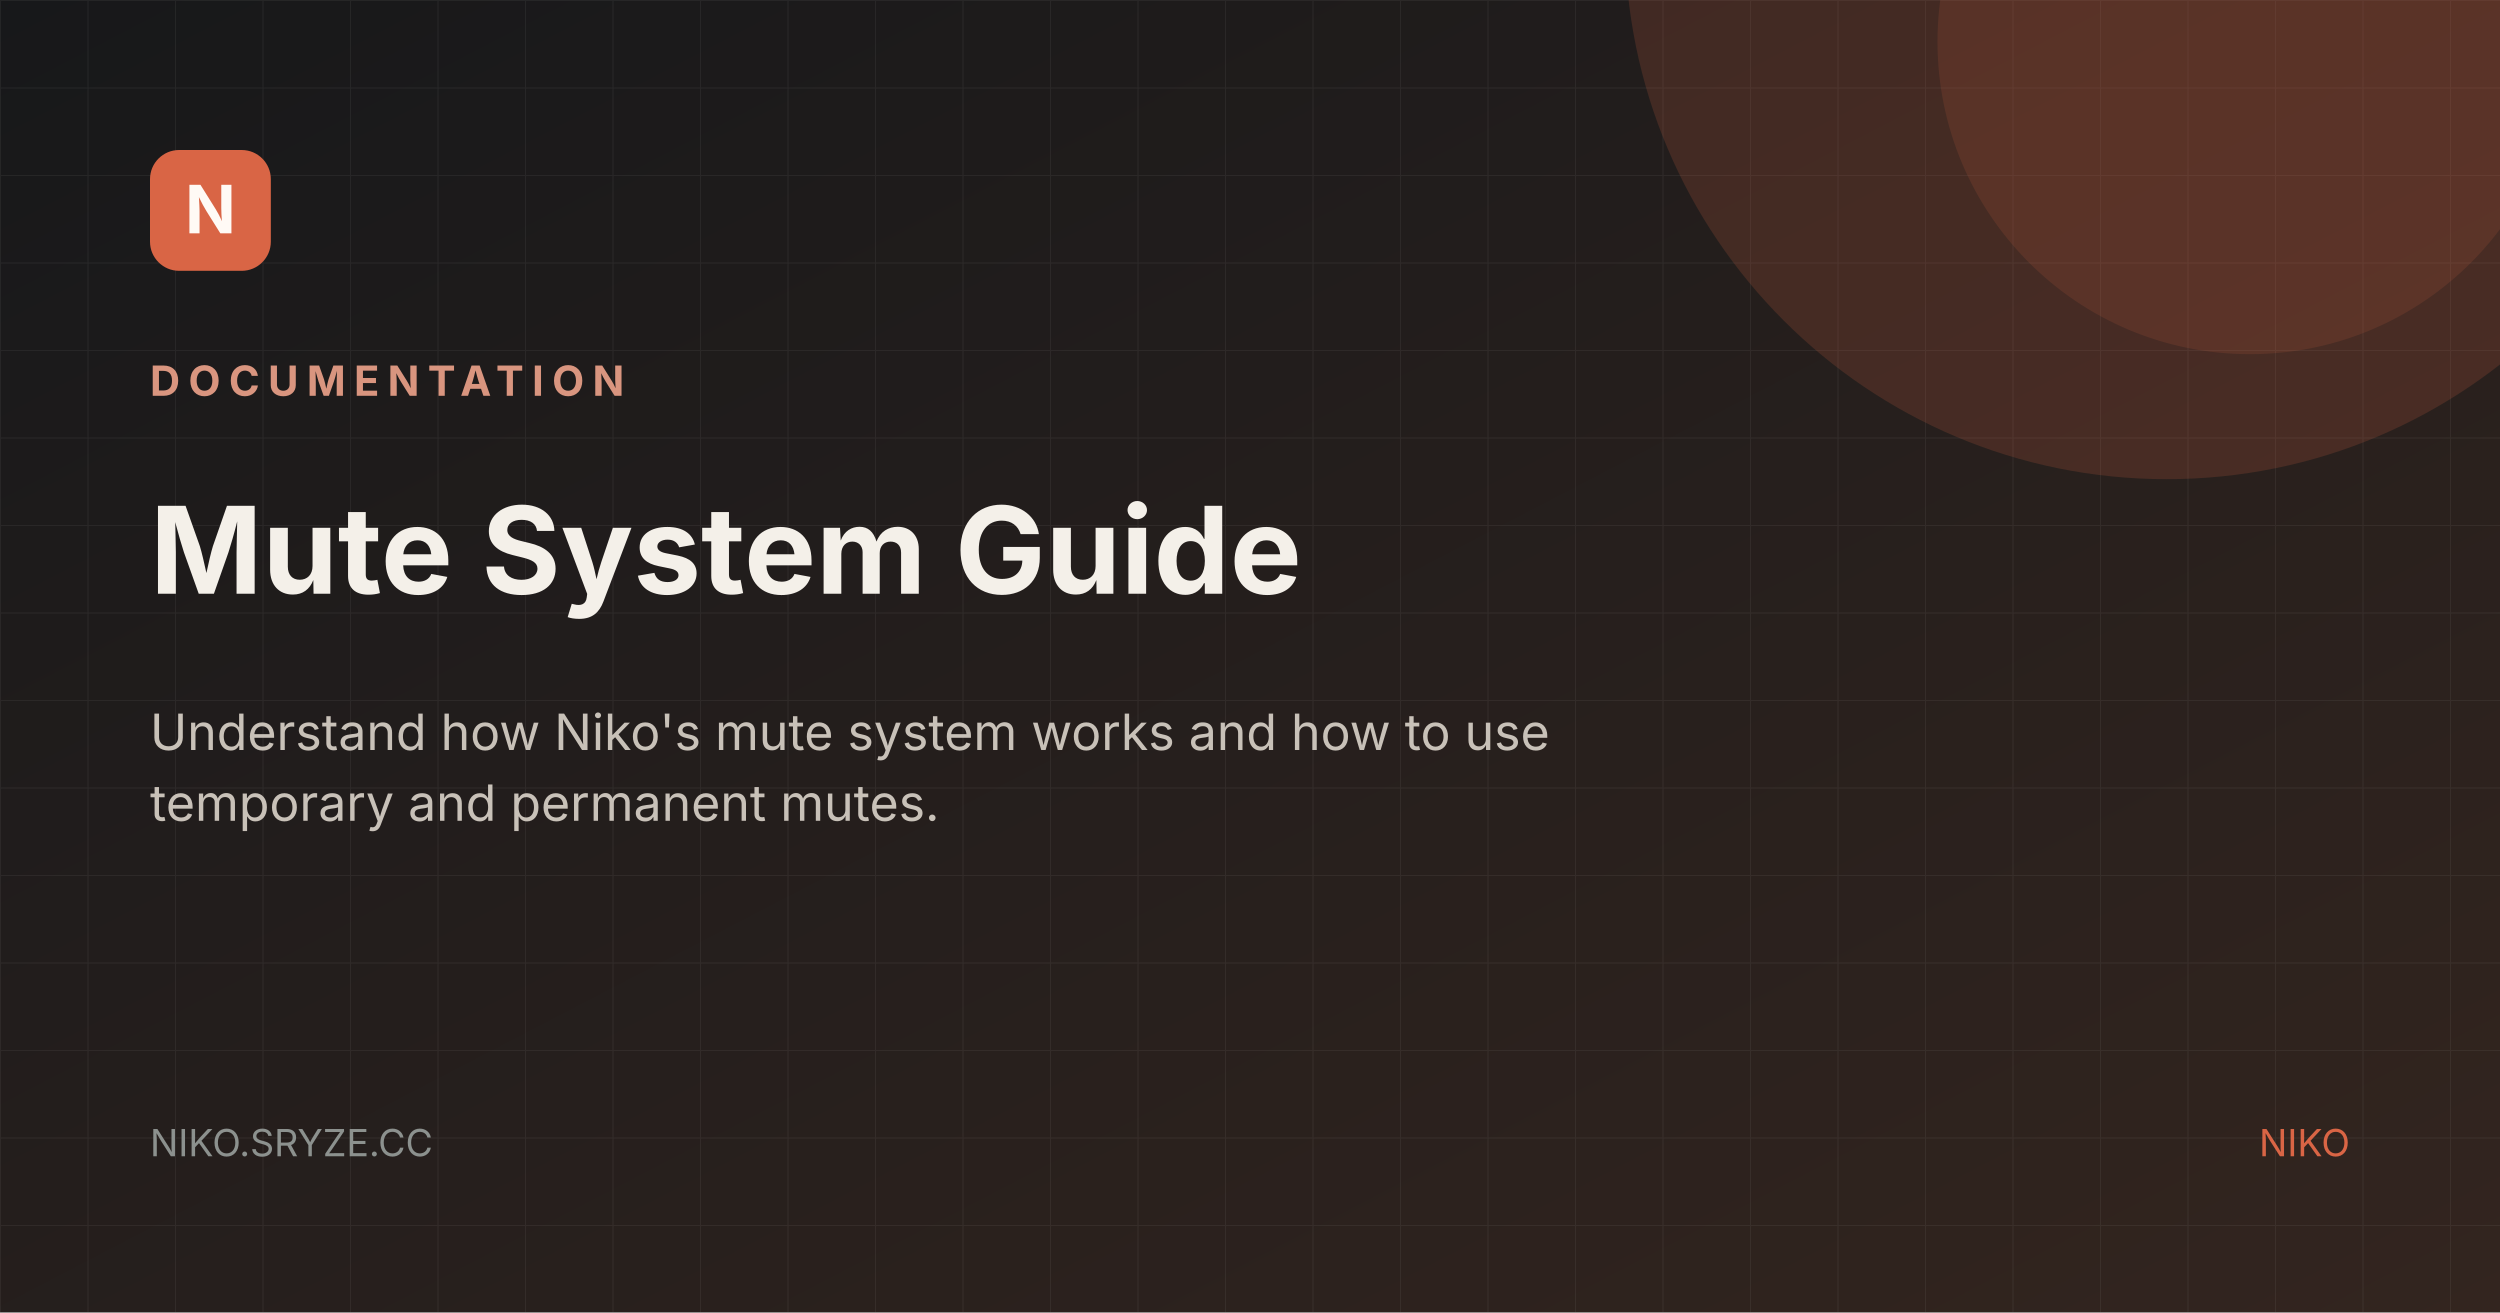
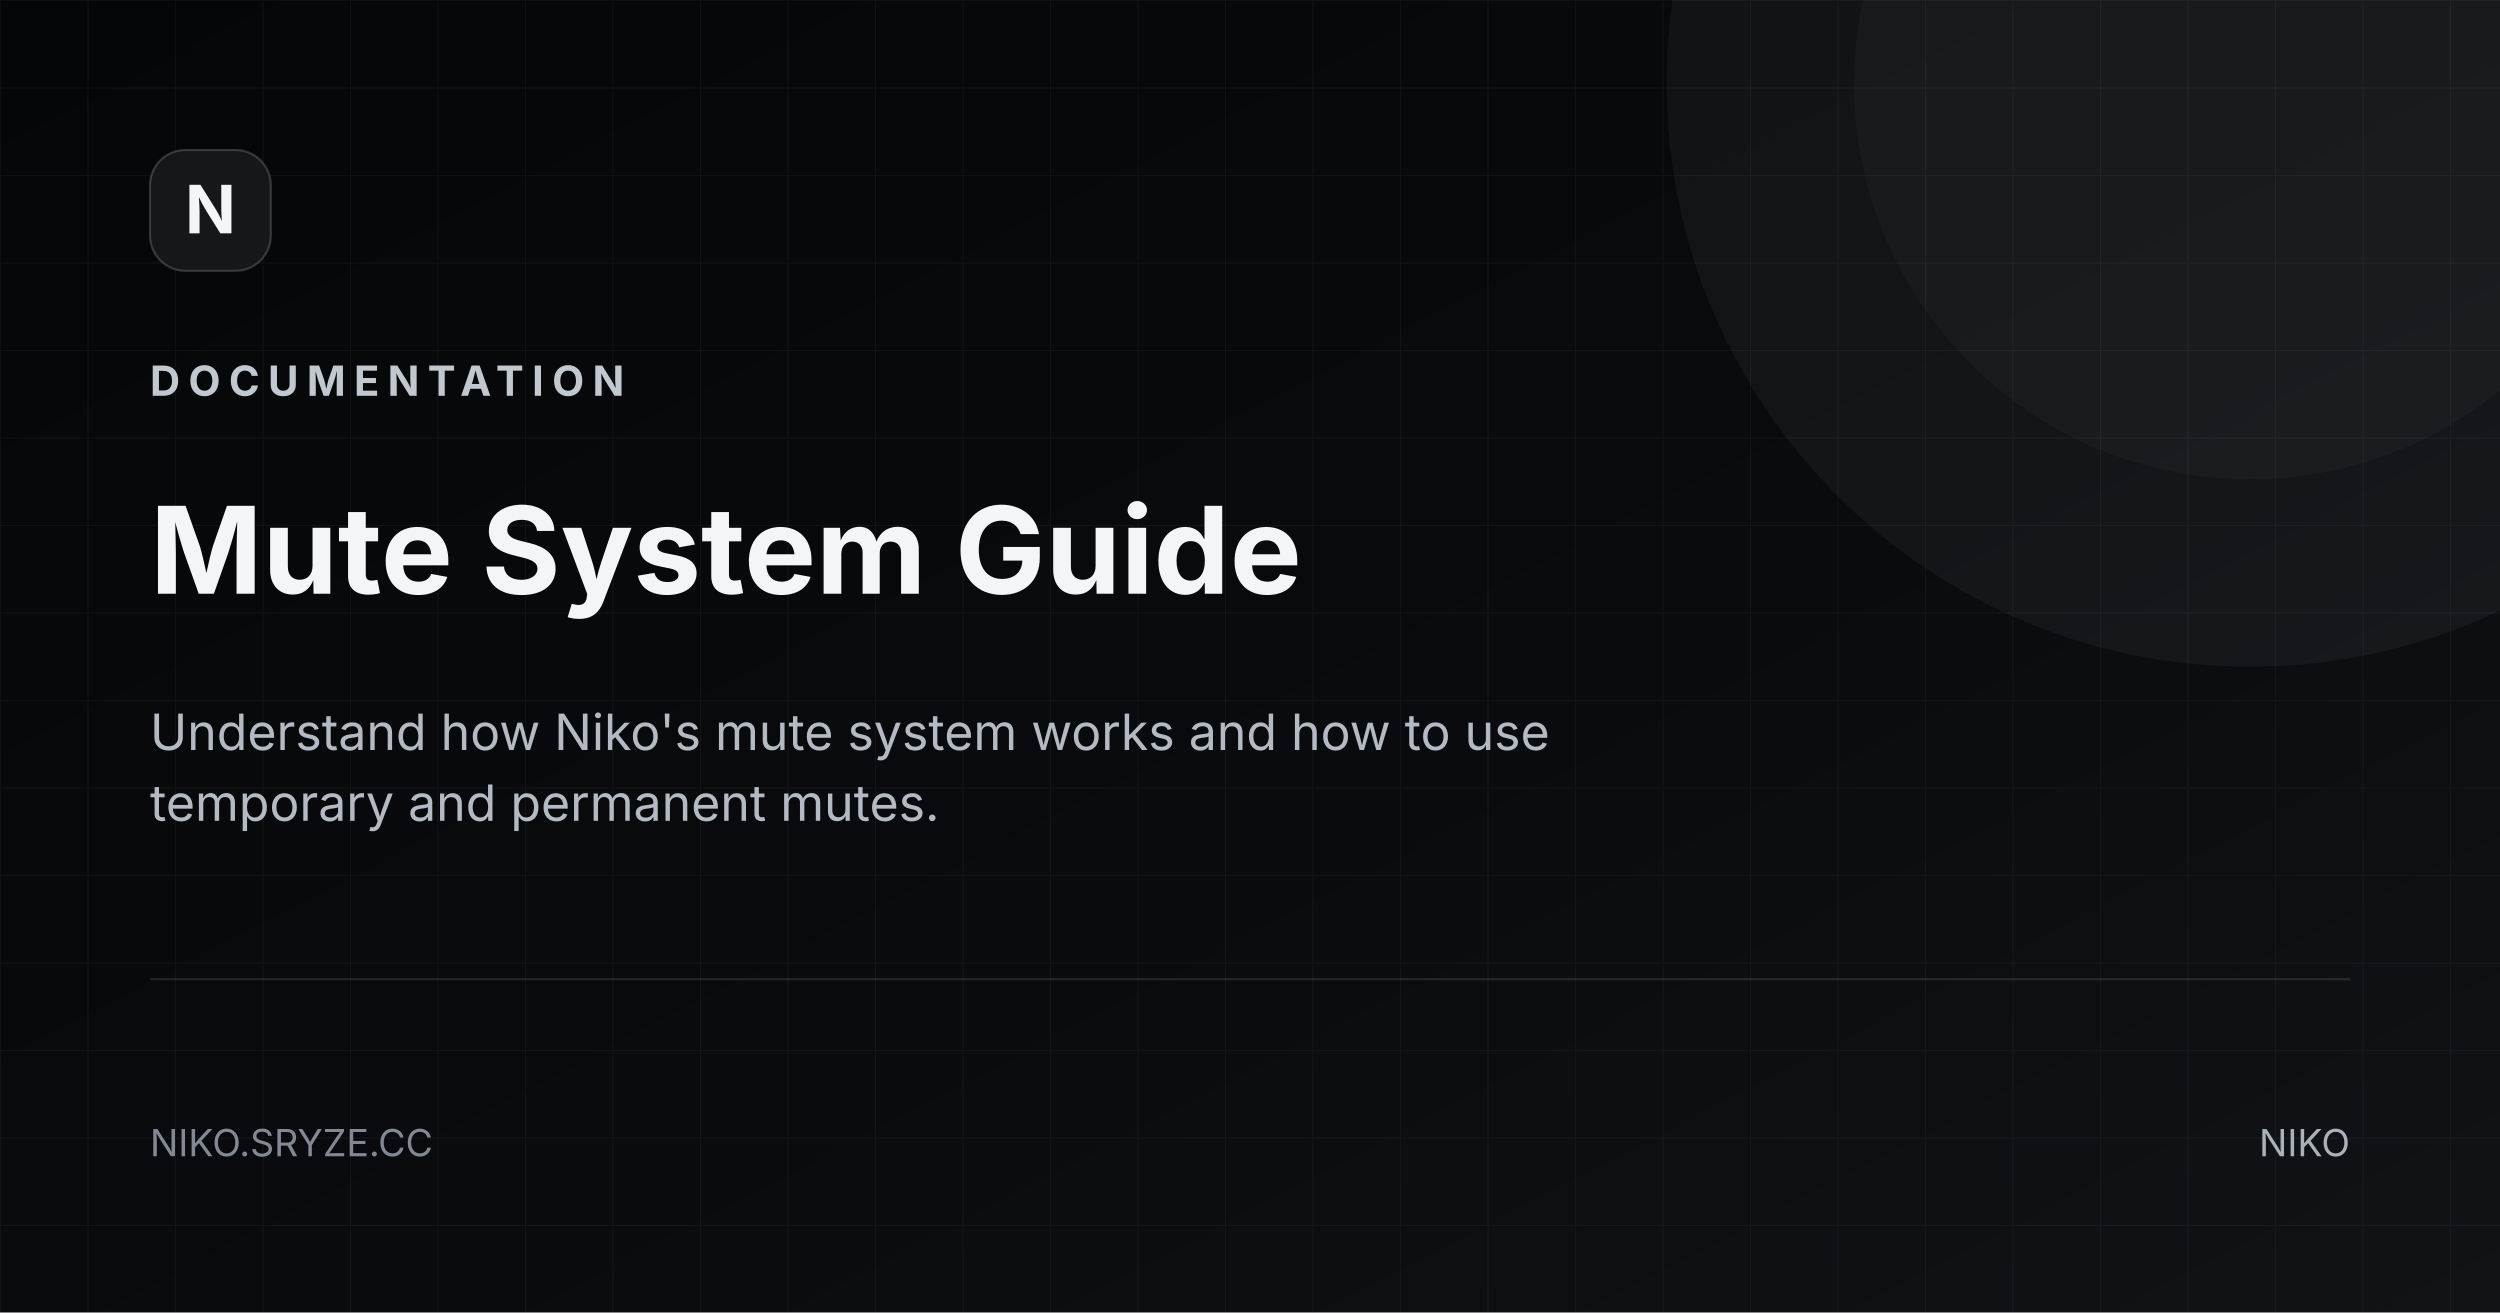
<svg xmlns="http://www.w3.org/2000/svg" width="1200" height="630" viewBox="0 0 1200 630">
  <defs>
    <linearGradient id="bg" x1="0" y1="0" x2="1" y2="1">
-       <stop stop-color="#17181a" />
-       <stop offset="1" stop-color="#33251f" />
+       <stop stop-color="#050607" />
+       <stop offset=".58" stop-color="#0a0b0e" />
+       <stop offset="1" stop-color="#111317" />
    </linearGradient>
    <pattern id="grid" width="42" height="42" patternUnits="userSpaceOnUse">
-       <path d="M42 0H0V42" fill="none" stroke="#f4f0e9" stroke-opacity=".06" />
+       <path d="M42 0H0V42" fill="none" stroke="#dce1e8" stroke-opacity=".045" />
    </pattern>
  </defs>
  <rect width="1200" height="630" fill="url(#bg)" />
  <rect width="1200" height="630" fill="url(#grid)" />
-   <circle cx="1040" cy="-30" r="260" fill="#d96545" fill-opacity=".18" />
-   <circle cx="1080" cy="20" r="150" fill="#d96545" fill-opacity=".14" />
-   <rect x="72" y="72" width="58" height="58" rx="14" fill="#d96545" />
-   <text x="101" y="112" text-anchor="middle" fill="#fffaf5" font-family="Inter,sans-serif" font-size="32" font-weight="700">N</text>
-   <text x="72" y="190" fill="#d9957f" font-family="Inter,sans-serif" font-size="20" font-weight="700" letter-spacing="4">DOCUMENTATION</text>
-   <text x="72" y="285" fill="#f4f0e9" font-family="Inter,sans-serif" font-size="58" font-weight="700">Mute System Guide</text>
-   <text x="72" y="360" fill="#c8c1b8" font-family="Inter,sans-serif" font-size="24">Understand how Niko's mute system works and how to use</text>
-   <text x="72" y="394" fill="#c8c1b8" font-family="Inter,sans-serif" font-size="24">temporary and permanent mutes.</text>
-   <text x="72" y="555" fill="#8c918e" font-family="Inter,sans-serif" font-size="18">NIKO.SRYZE.CC</text>
-   <text x="1128" y="555" text-anchor="end" fill="#d96545" font-family="Inter,sans-serif" font-size="18">NIKO</text>
+   <circle cx="1080" cy="40" r="280" fill="#aab1ba" fill-opacity=".065" />
+   <circle cx="1080" cy="40" r="190" fill="#d5d9df" fill-opacity=".035" />
+   <path d="M72 470H1128" stroke="#dce1e8" stroke-opacity=".12" />
+   <rect x="72" y="72" width="58" height="58" rx="17" fill="#15171b" stroke="#dce1e8" stroke-opacity=".2" />
+   <text x="101" y="112" text-anchor="middle" fill="#f4f5f7" font-family="Inter,sans-serif" font-size="32" font-weight="700">N</text>
+   <text x="72" y="190" fill="#c2c8d0" font-family="Inter,sans-serif" font-size="20" font-weight="700" letter-spacing="4">DOCUMENTATION</text>
+   <text x="72" y="285" fill="#f4f5f7" font-family="Inter,sans-serif" font-size="58" font-weight="700">Mute System Guide</text>
+   <text x="72" y="360" fill="#b4bac3" font-family="Inter,sans-serif" font-size="24">Understand how Niko's mute system works and how to use</text>
+   <text x="72" y="394" fill="#b4bac3" font-family="Inter,sans-serif" font-size="24">temporary and permanent mutes.</text>
+   <text x="72" y="555" fill="#828994" font-family="Inter,sans-serif" font-size="18">NIKO.SRYZE.CC</text>
+   <text x="1128" y="555" text-anchor="end" fill="#aab1ba" font-family="Inter,sans-serif" font-size="18">NIKO</text>
</svg>
